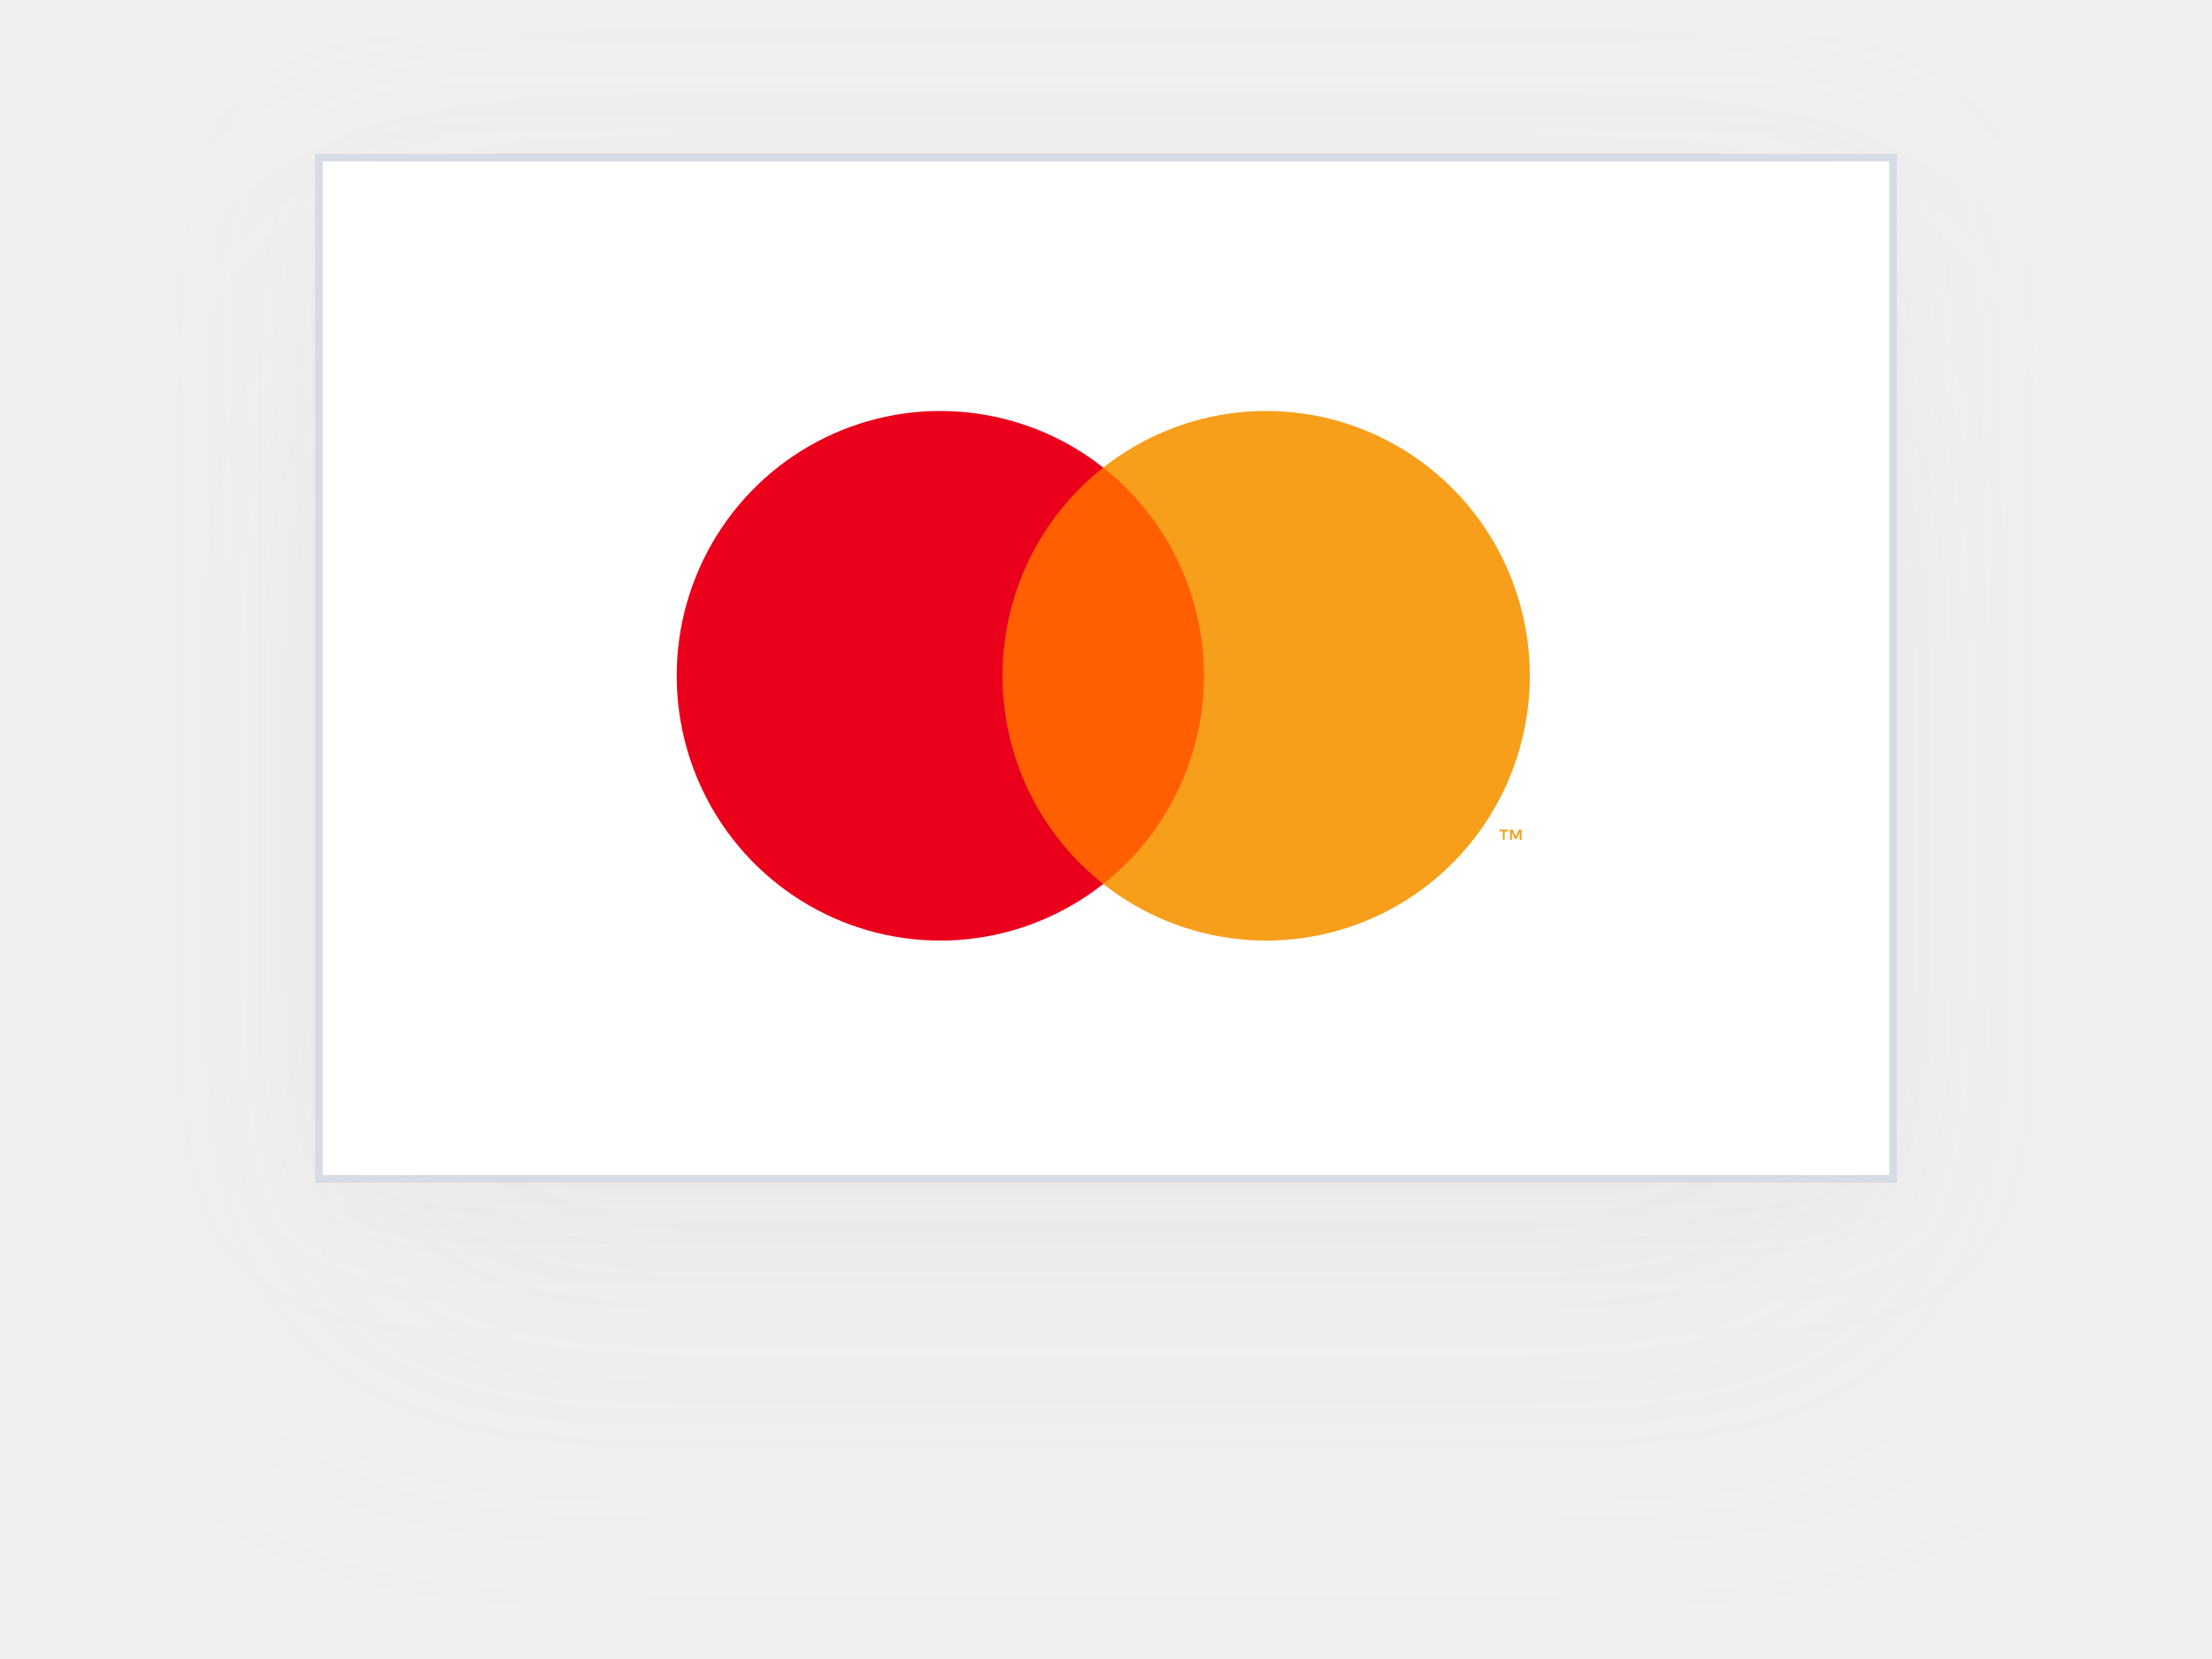
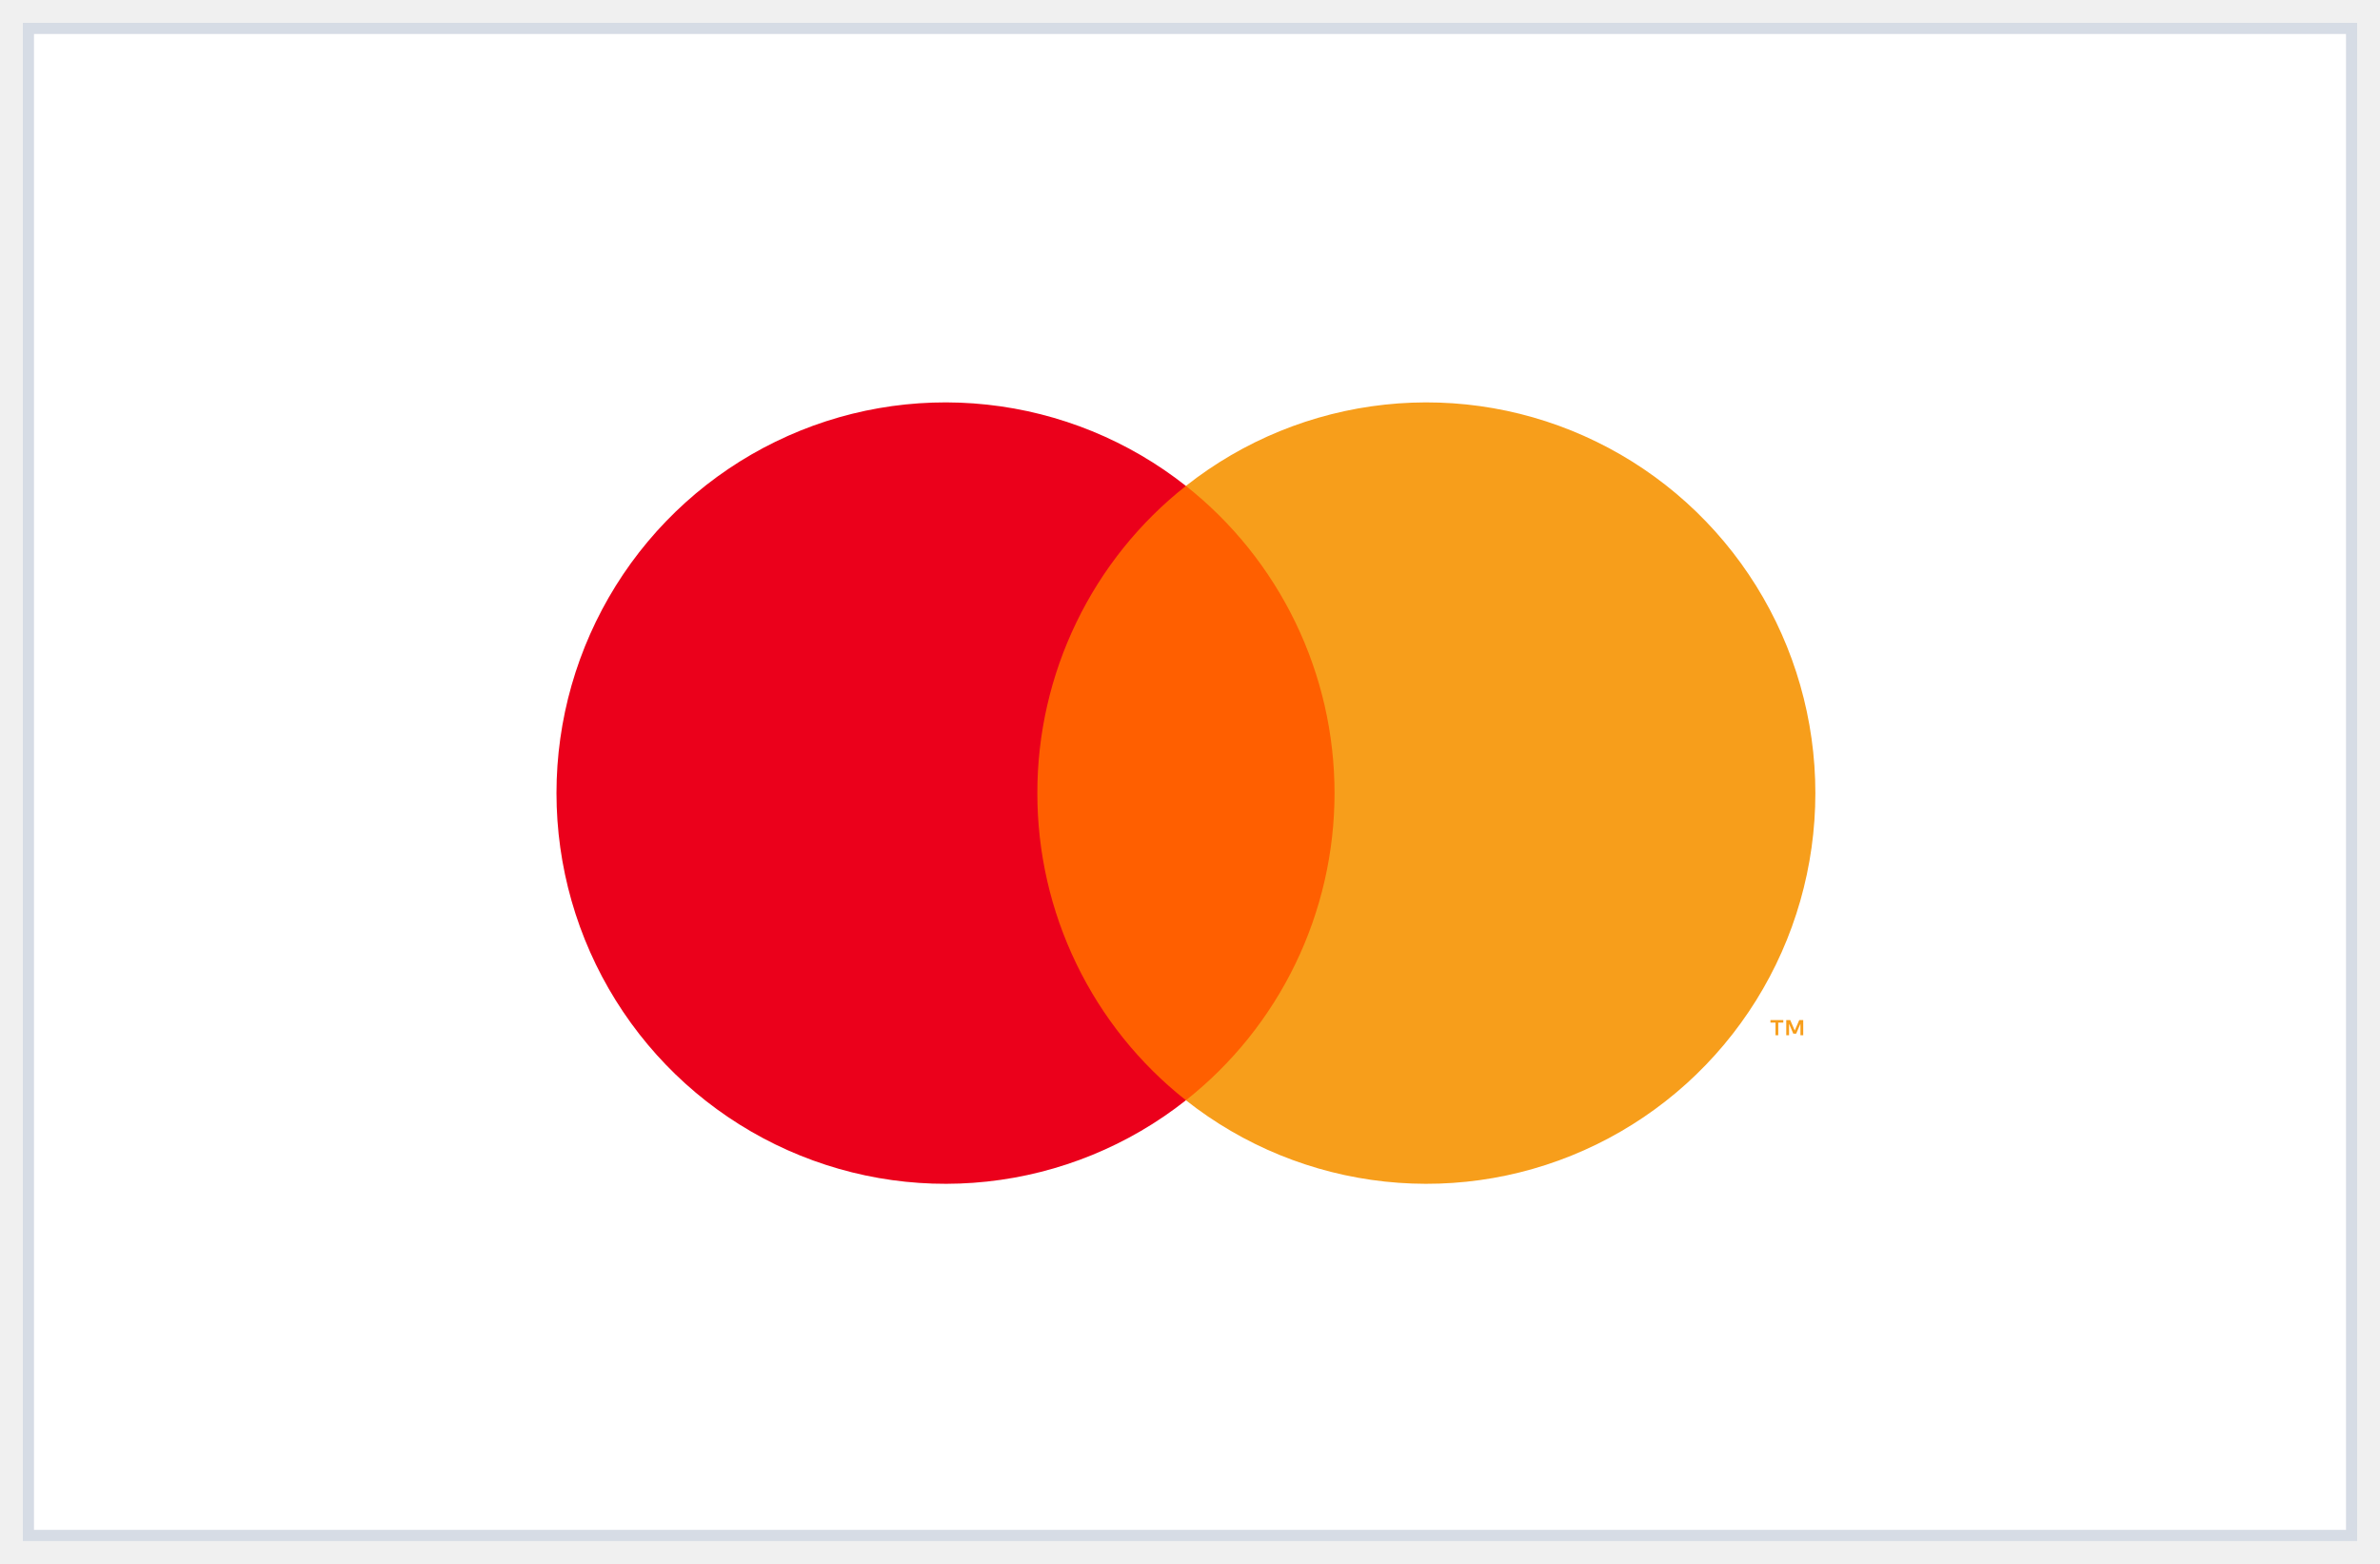
- <svg xmlns="http://www.w3.org/2000/svg" width="96" height="72" viewBox="0 0 96 72" fill="none">
-   <g filter="url(#filter0_dd_302_8864)">
-     <rect x="14" y="7" width="68" height="44" fill="white" />
-     <path d="M52.886 20.293H42.874V38.364H52.886V20.293Z" fill="#FF5F00" />
-     <path d="M43.51 29.328C43.509 27.588 43.901 25.87 44.658 24.305C45.416 22.739 46.517 21.367 47.88 20.293C46.193 18.96 44.165 18.132 42.031 17.902C39.896 17.671 37.74 18.049 35.809 18.992C33.877 19.934 32.249 21.403 31.11 23.231C29.971 25.059 29.367 27.172 29.367 29.328C29.367 31.485 29.971 33.598 31.11 35.426C32.249 37.254 33.877 38.723 35.809 39.665C37.74 40.608 39.896 40.986 42.031 40.755C44.165 40.525 46.193 39.697 47.88 38.364C46.517 37.289 45.416 35.917 44.658 34.352C43.901 32.787 43.509 31.069 43.51 29.328Z" fill="#EB001B" />
-     <path d="M66.393 29.328C66.393 31.485 65.789 33.598 64.65 35.426C63.511 37.254 61.883 38.723 59.952 39.665C58.021 40.608 55.865 40.986 53.73 40.755C51.596 40.525 49.568 39.697 47.88 38.364C49.242 37.288 50.343 35.916 51.1 34.351C51.857 32.786 52.251 31.069 52.251 29.328C52.251 27.588 51.857 25.871 51.1 24.306C50.343 22.741 49.242 21.369 47.88 20.293C49.568 18.96 51.596 18.132 53.73 17.902C55.865 17.671 58.021 18.049 59.952 18.992C61.883 19.934 63.511 21.403 64.65 23.231C65.789 25.059 66.393 27.172 66.393 29.328Z" fill="#F79E1B" />
-     <path d="M65.302 36.45V36.08H65.45V36.005H65.072V36.08H65.221V36.45H65.302ZM66.036 36.45V36.004H65.92L65.787 36.311L65.653 36.004H65.537V36.45H65.619V36.113L65.744 36.404H65.829L65.954 36.113V36.45H66.036Z" fill="#F79E1B" />
-     <rect x="13.836" y="6.836" width="68.328" height="44.328" stroke="#D6DCE5" stroke-width="0.328" />
-   </g>
-   <defs>
-     <filter id="filter0_dd_302_8864" x="0.538" y="0.105" width="94.925" height="70.925" filterUnits="userSpaceOnUse" color-interpolation-filters="sRGB">
-       <feFlood flood-opacity="0" result="BackgroundImageFix" />
-       <feColorMatrix in="SourceAlpha" type="matrix" values="0 0 0 0 0 0 0 0 0 0 0 0 0 0 0 0 0 0 127 0" result="hardAlpha" />
-       <feOffset dy="0.657" />
-       <feGaussianBlur stdDeviation="3.284" />
-       <feColorMatrix type="matrix" values="0 0 0 0 0.718 0 0 0 0 0.718 0 0 0 0 0.718 0 0 0 0.08 0" />
-       <feBlend mode="normal" in2="BackgroundImageFix" result="effect1_dropShadow_302_8864" />
-       <feColorMatrix in="SourceAlpha" type="matrix" values="0 0 0 0 0 0 0 0 0 0 0 0 0 0 0 0 0 0 127 0" result="hardAlpha" />
-       <feOffset dy="6.567" />
-       <feGaussianBlur stdDeviation="6.567" />
-       <feColorMatrix type="matrix" values="0 0 0 0 0.718 0 0 0 0 0.718 0 0 0 0 0.718 0 0 0 0.08 0" />
-       <feBlend mode="normal" in2="effect1_dropShadow_302_8864" result="effect2_dropShadow_302_8864" />
-       <feBlend mode="normal" in="SourceGraphic" in2="effect2_dropShadow_302_8864" result="shape" />
-     </filter>
-   </defs>
+ <svg xmlns="http://www.w3.org/2000/svg" width="70" height="46" viewBox="0 0 70 46" fill="none">
+   <rect x="0.836" y="0.836" width="68.328" height="44.328" fill="white" />
+   <path d="M39.886 14.293H29.875V32.364H39.886V14.293Z" fill="#FF5F00" />
+   <path d="M30.51 23.328C30.509 21.588 30.901 19.87 31.659 18.305C32.416 16.739 33.517 15.367 34.88 14.293C33.193 12.96 31.165 12.132 29.031 11.902C26.896 11.671 24.74 12.049 22.809 12.992C20.878 13.934 19.249 15.403 18.11 17.231C16.971 19.059 16.367 21.172 16.367 23.328C16.367 25.485 16.971 27.598 18.11 29.426C19.249 31.254 20.878 32.723 22.809 33.665C24.74 34.608 26.896 34.986 29.031 34.755C31.165 34.525 33.193 33.697 34.88 32.364C33.517 31.289 32.416 29.918 31.659 28.352C30.901 26.787 30.509 25.069 30.51 23.328Z" fill="#EB001B" />
+   <path d="M53.393 23.328C53.393 25.485 52.789 27.598 51.65 29.426C50.511 31.254 48.883 32.723 46.952 33.665C45.021 34.608 42.865 34.986 40.73 34.755C38.596 34.525 36.568 33.697 34.88 32.364C36.242 31.288 37.343 29.916 38.1 28.351C38.857 26.786 39.251 25.069 39.251 23.328C39.251 21.588 38.857 19.871 38.1 18.306C37.343 16.741 36.242 15.369 34.88 14.293C36.568 12.96 38.596 12.132 40.73 11.902C42.865 11.671 45.021 12.049 46.952 12.992C48.883 13.934 50.511 15.403 51.65 17.231C52.789 19.059 53.393 21.172 53.393 23.328Z" fill="#F79E1B" />
+   <path d="M52.302 30.45V30.08H52.45V30.005H52.072V30.08H52.221V30.45H52.302ZM53.036 30.45V30.004H52.92L52.787 30.311L52.653 30.004H52.537V30.45H52.619V30.113L52.744 30.404H52.829L52.954 30.113V30.45H53.036Z" fill="#F79E1B" />
+   <rect x="0.836" y="0.836" width="68.328" height="44.328" stroke="#D6DCE5" stroke-width="0.328" />
</svg>
